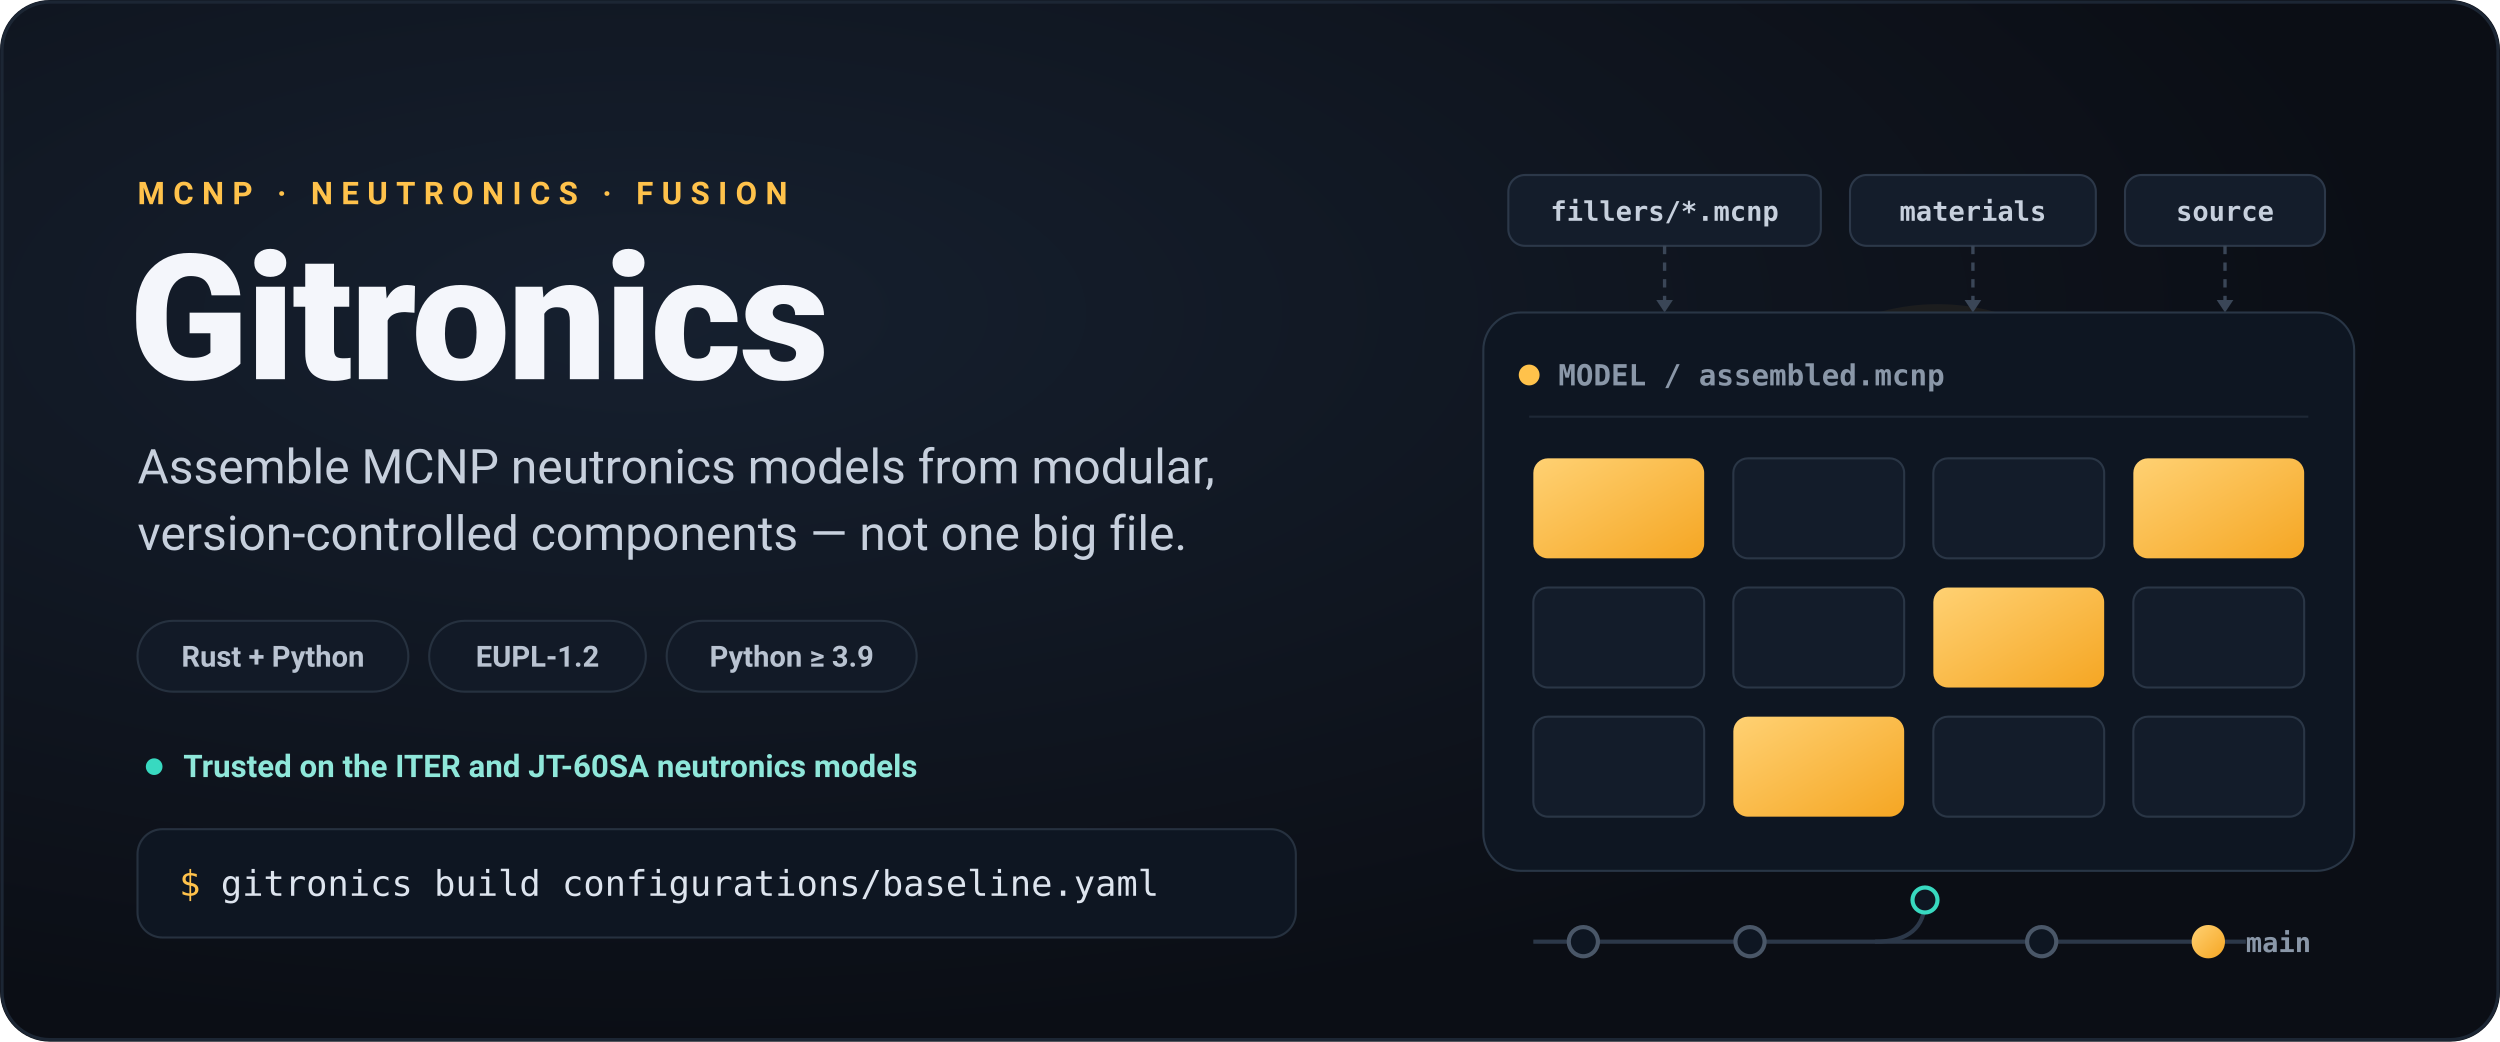
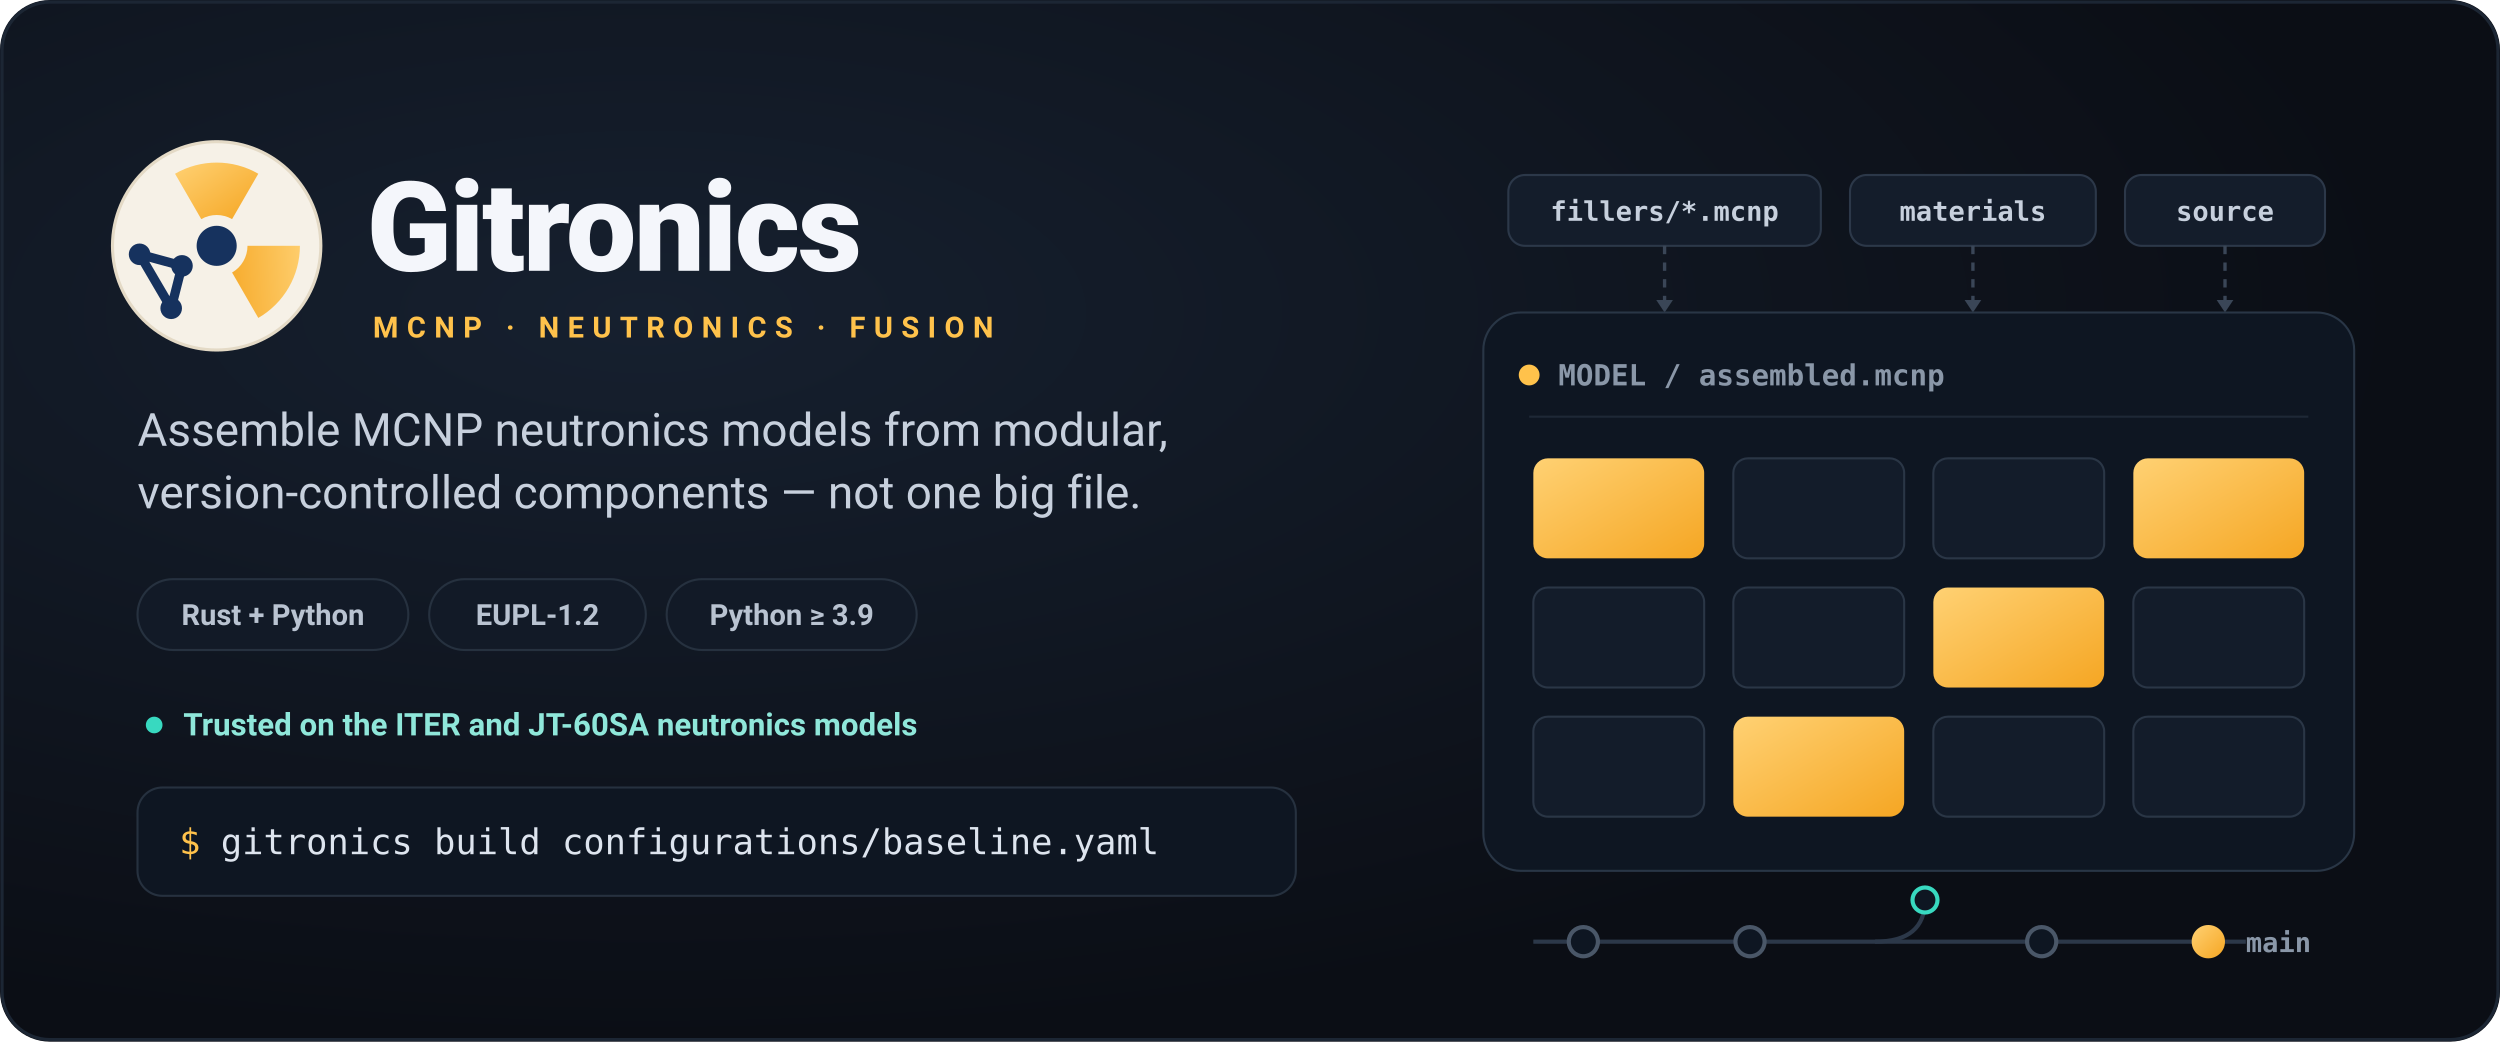
<svg xmlns="http://www.w3.org/2000/svg" width="100%" viewBox="0 0 1200 500" role="img" aria-label="Gitronics — assemble MCNP neutronics models from modular, version-controlled components" font-family="ui-sans-serif, -apple-system, Segoe UI, Roboto, Helvetica, Arial, sans-serif">
  <defs>
    <radialGradient id="glow" cx="26%" cy="30%" r="70%">
      <stop offset="0%" stop-color="#16202F" />
      <stop offset="100%" stop-color="#0B0E15" />
    </radialGradient>
    <linearGradient id="amber" x1="0" y1="0" x2="1" y2="1">
      <stop offset="0%" stop-color="#FFD173" />
      <stop offset="100%" stop-color="#F5A623" />
    </linearGradient>
  </defs>
  <rect x="0" y="0" width="1200" height="500" rx="24" fill="url(#glow)" />
  <rect x="1" y="1" width="1198" height="498" rx="23" fill="none" stroke="#1C2634" stroke-width="1.5" />
-   <g transform="translate(930,250)" fill="#FFC24B" opacity="0.06">
-     <circle r="26" />
-     <g>
-       <path d="M -18 -31.18 L -52 -90.07 A 104 104 0 0 1 52 -90.07 L 18 -31.18 A 36 36 0 0 0 -18 -31.18 Z" />
-       <path d="M -18 -31.18 L -52 -90.07 A 104 104 0 0 1 52 -90.07 L 18 -31.18 A 36 36 0 0 0 -18 -31.18 Z" transform="rotate(120)" />
-       <path d="M -18 -31.18 L -52 -90.07 A 104 104 0 0 1 52 -90.07 L 18 -31.18 A 36 36 0 0 0 -18 -31.18 Z" transform="rotate(240)" />
+   <circle cx="104" cy="118" r="50" fill="#F6F1E7" stroke="#E4DAC6" stroke-width="1.5" />
+   <g transform="translate(59.6,73.6) scale(0.37)">
+     <g fill="url(#amber)">
+       <path transform="translate(120,120)" d="M -20 -34.64 L -54 -93.53 A 108 108 0 0 1 54 -93.53 L 20 -34.64 A 40 40 0 0 0 -20 -34.64 Z" />
+       <path transform="translate(120,120) rotate(120)" d="M -20 -34.64 L -54 -93.53 A 108 108 0 0 1 54 -93.53 L 20 -34.64 A 40 40 0 0 0 -20 -34.64 Z" />
+     </g>
+     <circle cx="120" cy="120" r="26" fill="#16325E" />
+     <g stroke="#16325E" stroke-width="12" stroke-linecap="round" stroke-linejoin="round" fill="none">
+       <path d="M 75 146 L 61 201 L 20 131 Z" />
+     </g>
+     <g fill="#16325E">
+       <circle cx="75" cy="146" r="14" />
+       <circle cx="61" cy="201" r="14" />
+       <circle cx="20" cy="131" r="14" />
    </g>
  </g>
-   <text x="66" y="98" fill="#FFC24B" font-size="15" font-weight="700" letter-spacing="4">MCNP · NEUTRONICS · FUSION</text>
-   <text x="62" y="182" fill="#F4F6FB" font-size="84" font-weight="800" letter-spacing="-1">Gitronics</text>
-   <text x="66" y="232" fill="#C7D0DD" font-size="23">Assemble MCNP neutronics models from modular,</text>
-   <text x="66" y="264" fill="#C7D0DD" font-size="23">version-controlled components — not one big file.</text>
+   <text x="176" y="130" fill="#F4F6FB" font-size="60" font-weight="800" letter-spacing="-1">Gitronics</text>
+   <text x="179" y="162" fill="#FFC24B" font-size="14" font-weight="700" letter-spacing="4">MCNP · NEUTRONICS · FUSION</text>
+   <text x="66" y="214" fill="#C7D0DD" font-size="22">Assemble MCNP neutronics models from modular,</text>
+   <text x="66" y="244" fill="#C7D0DD" font-size="22">version-controlled components — not one big file.</text>
  <g font-size="14" font-weight="600">
-     <rect x="66" y="298" width="130" height="34" rx="17" fill="#121A27" stroke="#26313F" />
-     <text x="131" y="320" fill="#B9C3D1" text-anchor="middle">Rust + Python</text>
-     <rect x="206" y="298" width="104" height="34" rx="17" fill="#121A27" stroke="#26313F" />
-     <text x="258" y="320" fill="#B9C3D1" text-anchor="middle">EUPL-1.2</text>
-     <rect x="320" y="298" width="120" height="34" rx="17" fill="#121A27" stroke="#26313F" />
-     <text x="380" y="320" fill="#B9C3D1" text-anchor="middle">Python ≥ 3.9</text>
+     <rect x="66" y="278" width="130" height="34" rx="17" fill="#121A27" stroke="#26313F" />
+     <text x="131" y="300" fill="#B9C3D1" text-anchor="middle">Rust + Python</text>
+     <rect x="206" y="278" width="104" height="34" rx="17" fill="#121A27" stroke="#26313F" />
+     <text x="258" y="300" fill="#B9C3D1" text-anchor="middle">EUPL-1.2</text>
+     <rect x="320" y="278" width="120" height="34" rx="17" fill="#121A27" stroke="#26313F" />
+     <text x="380" y="300" fill="#B9C3D1" text-anchor="middle">Python ≥ 3.9</text>
  </g>
  <g>
-     <circle cx="74" cy="368" r="4" fill="#38D9C0" />
-     <text x="88" y="373" fill="#8FE7DA" font-size="15" font-weight="600">Trusted on the ITER and JT-60SA neutronics models</text>
+     <circle cx="74" cy="348" r="4" fill="#38D9C0" />
+     <text x="88" y="353" fill="#8FE7DA" font-size="15" font-weight="600">Trusted on the ITER and JT-60SA neutronics models</text>
  </g>
-   <rect x="66" y="398" width="556" height="52" rx="12" fill="#0E1622" stroke="#26313F" />
-   <text x="86" y="430" fill="#FFC24B" font-size="17" font-family="ui-monospace, SFMono-Regular, Menlo, Consolas, monospace">$</text>
-   <text x="106" y="430" fill="#DDE4EE" font-size="17" font-family="ui-monospace, SFMono-Regular, Menlo, Consolas, monospace">gitronics build configurations/baseline.yaml</text>
+   <rect x="66" y="378" width="556" height="52" rx="12" fill="#0E1622" stroke="#26313F" />
+   <text x="86" y="410" fill="#FFC24B" font-size="17" font-family="ui-monospace, SFMono-Regular, Menlo, Consolas, monospace">$</text>
+   <text x="106" y="410" fill="#DDE4EE" font-size="17" font-family="ui-monospace, SFMono-Regular, Menlo, Consolas, monospace">gitronics build configurations/baseline.yaml</text>
  <g font-size="13" font-weight="600" font-family="ui-monospace, SFMono-Regular, Menlo, Consolas, monospace">
    <rect x="724" y="84" width="150" height="34" rx="8" fill="#141D2B" stroke="#2C3849" />
    <text x="799" y="106" fill="#C7D0DD" text-anchor="middle">fillers/*.mcnp</text>
    <rect x="888" y="84" width="118" height="34" rx="8" fill="#141D2B" stroke="#2C3849" />
    <text x="947" y="106" fill="#C7D0DD" text-anchor="middle">materials</text>
    <rect x="1020" y="84" width="96" height="34" rx="8" fill="#141D2B" stroke="#2C3849" />
    <text x="1068" y="106" fill="#C7D0DD" text-anchor="middle">source</text>
  </g>
  <g stroke="#3A4657" stroke-width="1.6" stroke-dasharray="4 4" fill="none">
    <path d="M 799 118 L 799 146" />
    <path d="M 947 118 L 947 146" />
    <path d="M 1068 118 L 1068 146" />
  </g>
  <g fill="#3A4657">
    <path d="M 795 144 L 803 144 L 799 150 Z" />
    <path d="M 943 144 L 951 144 L 947 150 Z" />
    <path d="M 1064 144 L 1072 144 L 1068 150 Z" />
  </g>
  <rect x="712" y="150" width="418" height="268" rx="18" fill="#0E1622" stroke="#293646" />
  <circle cx="734" cy="180" r="5" fill="#FFC24B" />
  <text x="748" y="185" fill="#8A97A8" font-size="14" font-weight="600" font-family="ui-monospace, SFMono-Regular, Menlo, Consolas, monospace">MODEL / assembled.mcnp</text>
  <line x1="734" y1="200" x2="1108" y2="200" stroke="#1E2836" />
  <g>
    <rect x="736" y="220" width="82" height="48" rx="7" fill="url(#amber)" />
    <rect x="832" y="220" width="82" height="48" rx="7" fill="#131C2A" stroke="#2A3646" />
    <rect x="928" y="220" width="82" height="48" rx="7" fill="#131C2A" stroke="#2A3646" />
    <rect x="1024" y="220" width="82" height="48" rx="7" fill="url(#amber)" />
    <rect x="736" y="282" width="82" height="48" rx="7" fill="#131C2A" stroke="#2A3646" />
    <rect x="832" y="282" width="82" height="48" rx="7" fill="#131C2A" stroke="#2A3646" />
    <rect x="928" y="282" width="82" height="48" rx="7" fill="url(#amber)" />
    <rect x="1024" y="282" width="82" height="48" rx="7" fill="#131C2A" stroke="#2A3646" />
    <rect x="736" y="344" width="82" height="48" rx="7" fill="#131C2A" stroke="#2A3646" />
    <rect x="832" y="344" width="82" height="48" rx="7" fill="url(#amber)" />
    <rect x="928" y="344" width="82" height="48" rx="7" fill="#131C2A" stroke="#2A3646" />
    <rect x="1024" y="344" width="82" height="48" rx="7" fill="#131C2A" stroke="#2A3646" />
  </g>
  <g>
    <line x1="736" y1="452" x2="1078" y2="452" stroke="#2C3849" stroke-width="2" />
    <path d="M 900 452 q 24 0 24 -20" fill="none" stroke="#2C3849" stroke-width="2" />
    <circle cx="760" cy="452" r="7" fill="#0E1622" stroke="#4A5768" stroke-width="2" />
    <circle cx="840" cy="452" r="7" fill="#0E1622" stroke="#4A5768" stroke-width="2" />
    <circle cx="924" cy="432" r="6" fill="#0E1622" stroke="#38D9C0" stroke-width="2" />
    <circle cx="980" cy="452" r="7" fill="#0E1622" stroke="#4A5768" stroke-width="2" />
    <circle cx="1060" cy="452" r="8" fill="url(#amber)" />
    <text x="1078" y="457" fill="#8A97A8" font-size="13" font-weight="600" font-family="ui-monospace, SFMono-Regular, Menlo, Consolas, monospace">main</text>
  </g>
</svg>
